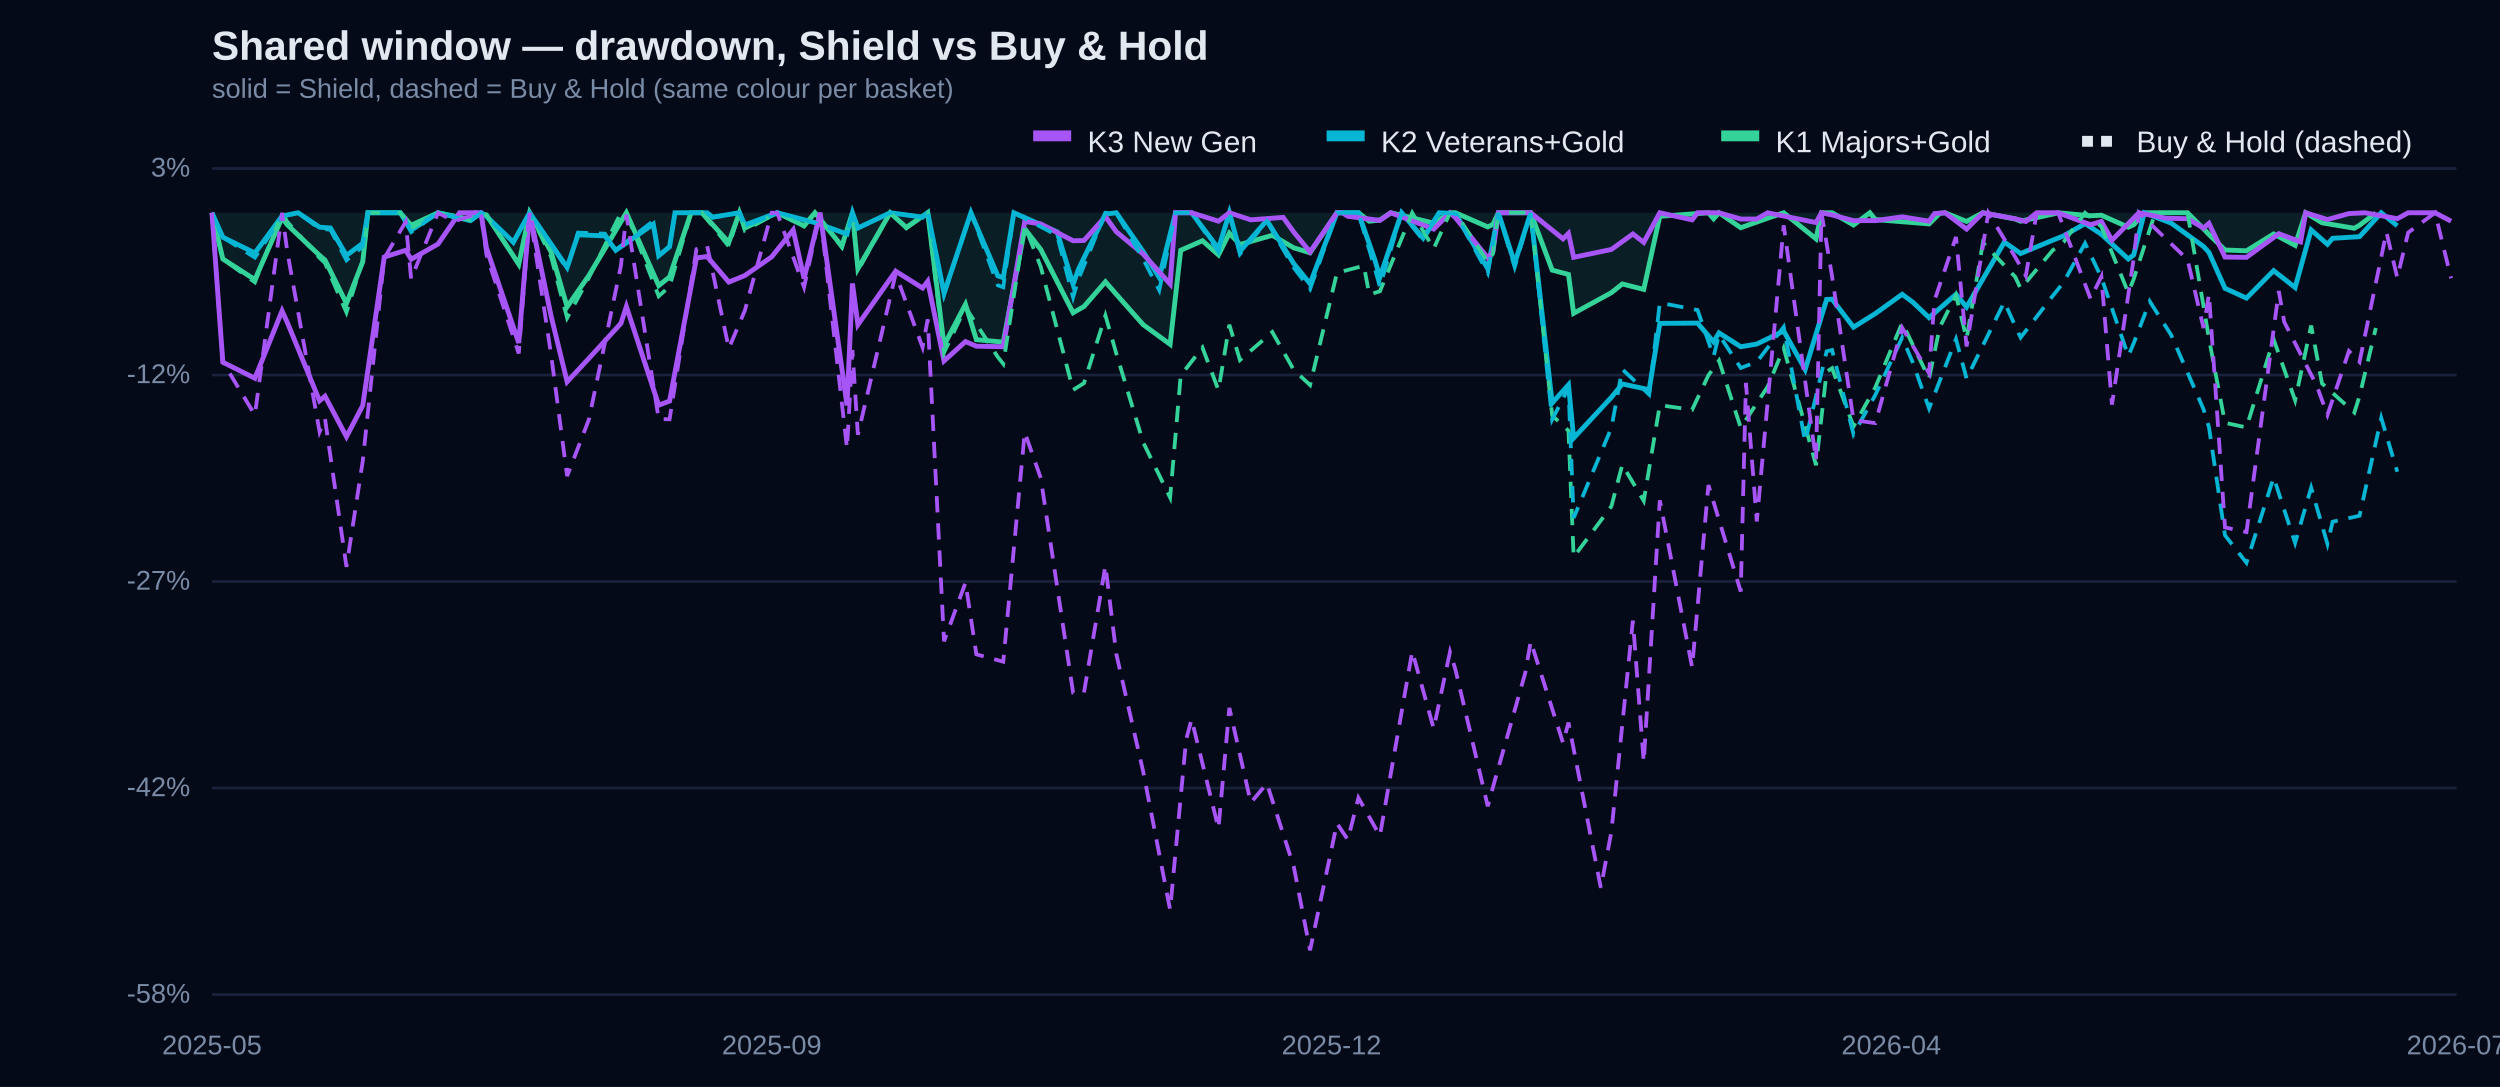
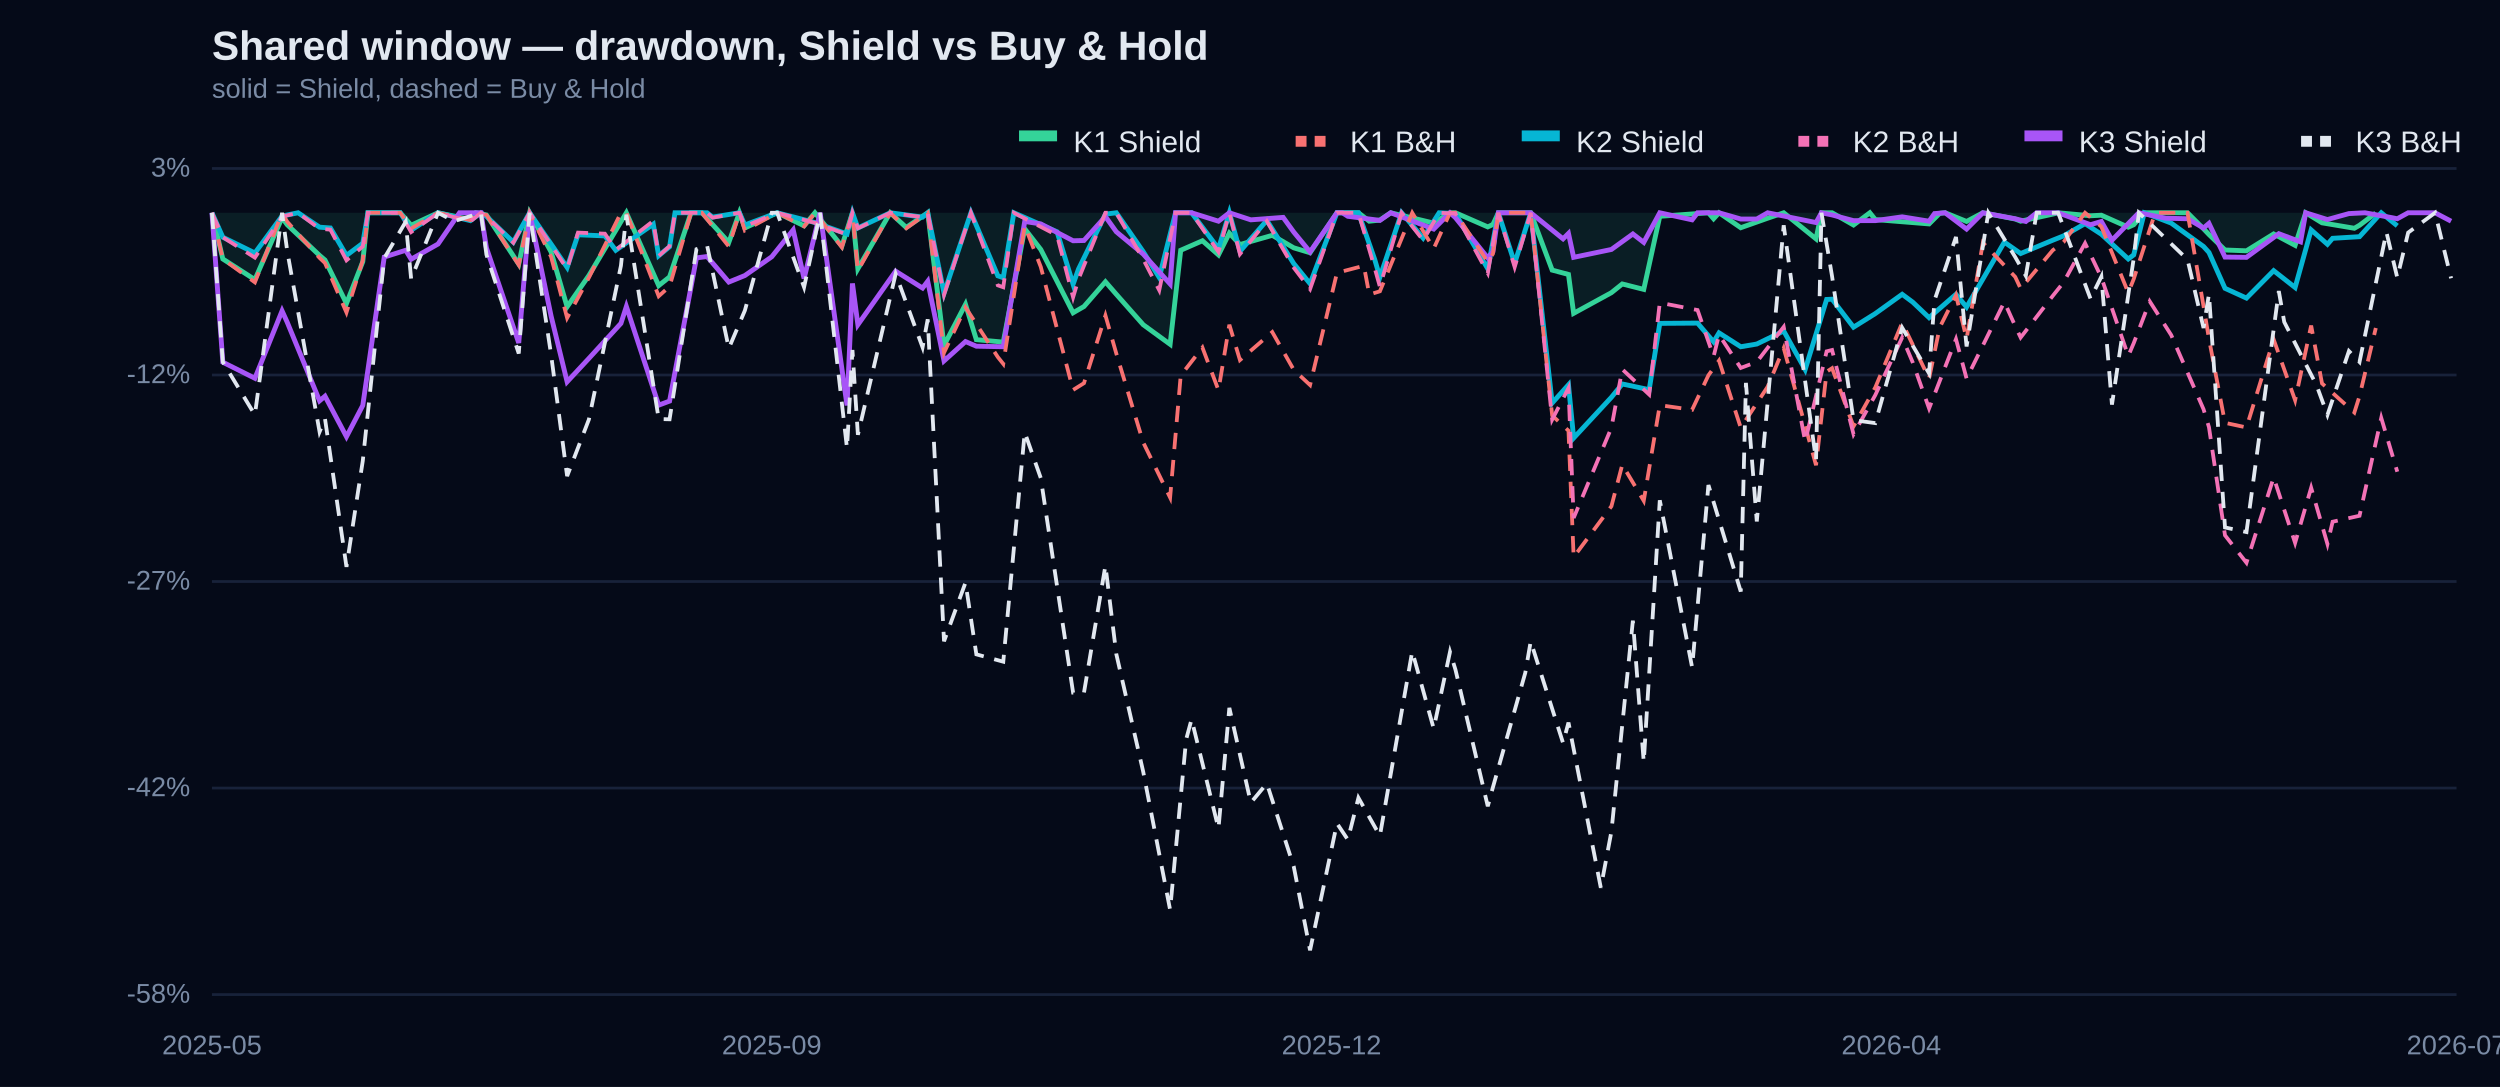
<svg xmlns="http://www.w3.org/2000/svg" width="920" height="400" viewBox="0 0 920 400" font-family="Plus Jakarta Sans,Segoe UI,Arial,sans-serif">
  <rect width="920" height="400" fill="#050a18" />
  <text x="78" y="22" fill="#e2e8f0" font-size="15" font-weight="700">Shared window — drawdown, Shield vs Buy &amp; Hold</text>
-   <text x="78" y="36" fill="#7a8ba5" font-size="10">solid = Shield, dashed = Buy &amp; Hold (same colour per basket)</text>
+   <text x="78" y="36" fill="#7a8ba5" font-size="10">solid = Shield, dashed = Buy &amp; Hold</text>
  <line x1="78" y1="366.0" x2="904" y2="366.0" stroke="#18223a" stroke-width="1" />
  <text x="70" y="369.0" fill="#7a8ba5" font-size="10" text-anchor="end">-58%</text>
  <line x1="78" y1="290.0" x2="904" y2="290.0" stroke="#18223a" stroke-width="1" />
  <text x="70" y="293.0" fill="#7a8ba5" font-size="10" text-anchor="end">-42%</text>
  <line x1="78" y1="214.0" x2="904" y2="214.0" stroke="#18223a" stroke-width="1" />
  <text x="70" y="217.0" fill="#7a8ba5" font-size="10" text-anchor="end">-27%</text>
  <line x1="78" y1="138.0" x2="904" y2="138.0" stroke="#18223a" stroke-width="1" />
  <text x="70" y="141.0" fill="#7a8ba5" font-size="10" text-anchor="end">-12%</text>
  <line x1="78" y1="62.0" x2="904" y2="62.0" stroke="#18223a" stroke-width="1" />
  <text x="70" y="65.0" fill="#7a8ba5" font-size="10" text-anchor="end">3%</text>
  <text x="78.0" y="388" fill="#7a8ba5" font-size="10" text-anchor="middle">2025-05</text>
  <text x="284.0" y="388" fill="#7a8ba5" font-size="10" text-anchor="middle">2025-09</text>
  <text x="490.0" y="388" fill="#7a8ba5" font-size="10" text-anchor="middle">2025-12</text>
  <text x="696.0" y="388" fill="#7a8ba5" font-size="10" text-anchor="middle">2026-04</text>
  <text x="904.0" y="388" fill="#7a8ba5" font-size="10" text-anchor="middle">2026-07</text>
  <polygon points="78.0,78.3 78.0,78.3 82.0,95.3 93.8,102.9 103.8,80.1 105.7,82.7 117.6,94.0 119.6,95.7 127.5,111.7 133.5,96.3 135.4,78.3 147.3,78.3 151.3,82.9 161.2,78.3 173.1,80.8 175.1,78.3 179.0,79.1 190.9,97.2 194.9,78.3 202.8,92.7 208.7,112.9 216.7,101.4 228.5,81.6 230.5,78.3 242.4,105.1 246.4,101.9 254.3,78.3 258.3,78.3 268.2,89.2 272.1,78.3 274.1,83.9 286.0,78.3 295.9,83.1 299.9,78.3 309.8,90.6 313.7,78.3 315.7,98.9 327.6,78.3 333.5,83.7 341.4,78.3 347.4,127.1 355.3,112.0 359.3,125.0 369.2,125.9 377.1,84.2 383.0,91.8 394.9,115.1 398.9,112.8 406.8,103.7 410.8,108.3 420.7,119.5 430.6,126.7 434.5,92.1 442.5,88.6 448.4,93.8 452.4,85.8 456.3,90.0 468.2,86.6 476.1,91.2 482.1,93.0 492.0,78.3 499.9,78.3 503.9,81.4 507.8,81.0 511.8,78.3 527.6,82.1 533.6,78.3 535.6,78.3 547.5,83.5 549.4,82.6 551.4,78.3 563.3,78.3 571.2,99.4 577.2,101.0 579.1,115.3 593.0,107.7 597.0,104.5 604.9,106.5 610.8,79.6 628.7,78.3 630.6,80.5 632.6,78.3 640.6,83.8 650.5,80.3 656.4,78.3 668.3,87.9 670.3,78.3 674.2,78.3 682.1,82.8 688.1,78.3 690.1,80.8 709.9,82.4 713.8,78.5 715.8,78.3 723.7,81.5 729.7,78.3 741.6,80.6 743.6,81.4 755.4,78.8 757.4,78.3 769.3,79.4 773.3,79.2 783.2,83.6 785.2,82.7 789.1,78.3 805.0,78.3 810.9,84.2 812.9,86.3 818.8,92.0 826.7,92.3 836.7,86.1 844.6,90.3 848.5,78.3 854.5,82.0 866.4,84.0 868.3,82.9 874.3,78.4 874.3,78.3" fill="#34d399" opacity="0.10" />
  <polyline points="78.0,78.3 82.0,95.3 93.8,102.9 103.8,80.1 105.7,82.7 117.6,94.0 119.6,95.7 127.5,111.7 133.5,96.3 135.4,78.3 147.3,78.3 151.3,82.9 161.2,78.3 173.1,80.8 175.1,78.3 179.0,79.1 190.9,97.2 194.9,78.3 202.8,92.7 208.7,112.9 216.7,101.4 228.5,81.6 230.5,78.3 242.4,105.1 246.4,101.9 254.3,78.3 258.3,78.3 268.2,89.2 272.1,78.3 274.1,83.9 286.0,78.3 295.9,83.1 299.9,78.3 309.8,90.6 313.7,78.3 315.7,98.9 327.6,78.3 333.5,83.7 341.4,78.3 347.4,127.1 355.3,112.0 359.3,125.0 369.2,125.9 377.1,84.2 383.0,91.8 394.9,115.1 398.9,112.8 406.8,103.7 410.8,108.3 420.7,119.5 430.6,126.7 434.5,92.1 442.5,88.6 448.4,93.8 452.4,85.8 456.3,90.0 468.2,86.6 476.1,91.2 482.1,93.0 492.0,78.3 499.9,78.3 503.9,81.4 507.8,81.0 511.8,78.3 527.6,82.1 533.6,78.3 535.6,78.3 547.5,83.5 549.4,82.6 551.4,78.3 563.3,78.3 571.2,99.4 577.2,101.0 579.1,115.3 593.0,107.7 597.0,104.5 604.9,106.5 610.8,79.6 628.7,78.3 630.6,80.5 632.6,78.3 640.6,83.8 650.5,80.3 656.4,78.3 668.3,87.9 670.3,78.3 674.2,78.3 682.1,82.8 688.1,78.3 690.1,80.8 709.9,82.4 713.8,78.5 715.8,78.3 723.7,81.5 729.7,78.3 741.6,80.6 743.6,81.4 755.4,78.8 757.4,78.3 769.3,79.4 773.3,79.2 783.2,83.6 785.2,82.7 789.1,78.3 805.0,78.3 810.9,84.2 812.9,86.3 818.8,92.0 826.7,92.3 836.7,86.1 844.6,90.3 848.5,78.3 854.5,82.0 866.4,84.0 868.3,82.9 874.3,78.4" fill="none" stroke="#34d399" stroke-width="1.8" />
  <polyline points="78.0,78.3 82.0,87.3 93.8,93.1 103.8,79.5 109.7,78.3 117.6,83.6 121.6,83.9 127.5,94.0 133.5,89.5 135.4,78.3 147.3,78.3 151.3,84.7 161.2,78.3 173.1,81.2 177.0,78.3 179.0,79.6 188.9,89.1 194.9,78.3 208.7,98.4 212.7,86.4 222.6,86.8 226.6,92.1 240.4,82.5 242.4,94.1 246.4,90.8 248.4,78.3 260.2,78.3 262.2,79.9 272.1,78.3 274.1,82.8 286.0,78.3 299.9,81.9 311.7,86.1 313.7,78.3 315.7,83.9 327.6,78.3 339.5,79.9 341.4,78.3 347.4,107.9 357.3,78.3 367.2,101.5 369.2,102.2 373.1,78.3 389.0,85.3 394.9,104.6 396.9,99.0 406.8,78.8 410.8,78.3 420.7,92.6 426.6,102.1 432.6,78.3 438.5,78.3 448.4,91.5 452.4,78.3 456.3,92.5 466.2,81.1 476.1,97.0 482.1,104.4 492.0,78.3 499.9,78.3 505.9,95.5 507.8,102.0 515.8,78.3 523.7,87.6 529.6,78.3 535.6,78.6 547.5,98.9 551.4,78.3 557.4,96.9 563.3,78.3 571.2,148.3 577.2,141.6 579.1,161.2 593.0,146.2 597.0,141.3 606.9,143.4 610.8,119.0 624.7,118.9 630.6,125.8 632.6,122.5 640.6,127.6 646.5,126.6 656.4,121.8 664.3,136.0 672.2,110.2 674.2,110.1 682.1,120.4 690.1,115.4 700.0,108.3 703.9,111.2 709.9,116.9 719.8,108.3 723.7,113.0 737.6,89.1 741.6,91.9 743.6,93.3 755.4,88.4 759.4,86.8 767.3,82.3 773.3,86.2 783.2,95.3 785.2,93.8 789.1,78.3 799.0,82.1 810.9,90.7 812.9,92.9 818.8,106.1 826.7,109.7 836.7,99.6 844.6,105.8 850.5,84.6 856.5,89.9 858.4,87.7 868.3,87.1 876.3,78.3 882.2,83.1" fill="none" stroke="#06b6d4" stroke-width="1.8" />
  <polyline points="78.0,78.3 82.0,133.3 93.8,139.2 103.8,114.4 105.7,118.6 117.6,147.5 119.6,145.8 127.5,160.7 133.5,149.2 141.4,94.6 149.3,92.1 151.3,95.4 161.2,89.8 169.1,78.3 177.0,78.3 179.0,91.2 190.9,126.2 194.9,78.3 202.8,116.3 208.7,140.5 216.7,131.9 228.5,119.0 230.5,112.8 242.4,149.1 246.4,147.6 256.3,94.9 260.2,94.4 268.2,103.8 274.1,101.4 284.0,94.5 291.9,84.6 295.9,102.5 301.8,78.3 311.7,149.2 313.7,104.3 315.7,119.5 329.6,99.8 339.5,106.0 341.4,103.5 347.4,132.8 355.3,125.7 359.3,127.4 369.2,127.6 377.1,81.5 383.0,82.4 394.9,88.6 398.9,88.5 406.8,79.7 410.8,85.3 420.7,93.5 430.6,104.5 432.6,78.3 438.5,78.3 448.4,81.4 452.4,78.3 460.3,80.9 472.2,80.0 476.1,85.4 482.1,92.7 492.0,78.3 494.0,78.3 496.0,79.6 507.8,81.1 511.8,78.3 527.6,84.3 533.6,78.3 535.6,80.1 547.5,94.9 549.4,92.6 551.4,78.3 563.3,78.3 575.2,87.9 577.2,85.9 579.1,94.7 593.0,91.8 600.9,86.1 604.9,89.2 610.8,78.3 622.7,80.9 624.7,78.3 632.6,78.3 640.6,80.6 646.5,80.6 650.5,78.3 668.3,81.9 670.3,78.3 674.2,79.1 682.1,81.2 690.1,81.2 700.0,79.8 709.9,81.4 711.9,78.6 715.8,78.3 723.7,84.3 729.7,78.3 741.6,80.5 745.5,81.5 749.5,78.3 757.4,78.3 769.3,82.7 773.3,81.5 777.2,88.4 787.1,78.3 797.0,80.3 805.0,80.5 810.9,83.9 812.9,82.2 818.8,94.6 826.7,94.7 838.6,86.0 846.6,89.0 848.5,78.3 856.5,80.8 864.4,78.6 870.3,78.3 880.2,80.1 882.2,80.5 886.2,78.3 896.1,78.3 902.0,81.4" fill="none" stroke="#a855f7" stroke-width="1.8" />
-   <polyline points="78.0,78.3 82.0,95.3 93.8,103.9 103.8,78.3 105.7,81.6 117.6,94.9 119.6,96.8 127.5,115.0 133.5,95.8 135.4,78.3 147.3,78.3 151.3,84.1 161.2,78.3 173.1,81.0 175.1,78.3 179.0,79.1 190.9,97.5 194.9,78.3 202.8,94.5 208.7,117.0 216.7,102.2 228.5,78.3 230.5,78.3 242.4,109.0 246.4,105.4 254.3,78.3 258.3,78.3 268.2,90.7 272.1,78.3 274.1,84.8 286.0,78.3 295.9,83.3 299.9,78.3 309.8,91.0 313.7,78.3 315.7,99.6 327.6,78.3 333.5,84.0 341.4,78.3 347.4,129.8 355.3,113.1 367.2,131.4 369.2,133.9 377.1,83.1 383.0,98.2 394.9,143.5 398.9,141.0 406.8,116.1 410.8,130.1 420.7,162.8 430.6,183.1 434.5,138.2 442.5,127.9 448.4,143.6 452.4,119.5 456.3,132.5 468.2,122.2 476.1,136.1 482.1,141.7 492.0,100.4 501.9,97.8 503.9,108.4 507.8,107.2 519.7,78.3 527.6,91.5 533.6,78.3 535.6,78.3 547.5,96.4 549.4,93.4 551.4,78.3 563.3,78.3 571.2,152.9 577.2,158.5 579.1,205.0 593.0,186.3 597.0,171.0 604.9,184.3 610.8,149.1 622.7,150.8 628.7,138.1 632.6,132.7 640.6,157.4 650.5,142.3 656.4,128.1 668.3,171.2 672.2,136.8 674.2,135.5 682.1,156.9 690.1,142.6 700.0,118.8 709.9,139.3 713.8,120.5 719.8,108.6 723.7,124.7 729.7,89.3 741.6,101.9 743.6,106.2 755.4,92.1 759.4,89.1 767.3,78.3 773.3,83.4 783.2,107.7 785.2,102.7 793.1,78.3 805.0,78.3 810.9,112.7 812.9,124.7 818.8,155.6 826.7,157.3 836.7,124.9 844.6,147.3 850.5,119.8 854.5,141.1 866.4,151.8 868.3,145.8 874.3,120.7" fill="none" stroke="#34d399" stroke-width="1.4" stroke-dasharray="6 4" />
-   <polyline points="78.0,78.3 82.0,87.3 93.8,94.8 103.8,79.7 109.7,78.3 117.6,84.2 121.6,84.5 127.5,95.8 133.5,90.7 135.4,78.3 147.3,78.3 151.3,85.4 161.2,78.3 173.1,81.5 177.0,78.3 179.0,79.6 188.9,89.3 194.9,78.3 208.7,99.0 212.7,85.6 222.6,86.0 226.6,92.0 240.4,81.3 242.4,94.2 246.4,90.6 248.4,78.3 260.2,78.3 262.2,80.1 272.1,78.3 274.1,83.3 286.0,78.3 299.9,82.0 311.7,86.3 313.7,78.3 315.7,84.0 327.6,78.3 339.5,79.9 341.4,78.3 347.4,108.5 357.3,78.3 367.2,105.0 369.2,105.7 373.1,78.3 389.0,86.6 394.9,109.4 396.9,102.7 406.8,78.3 410.8,78.3 420.7,95.4 426.6,106.8 432.6,78.3 438.5,78.3 448.4,92.7 452.4,78.3 456.3,93.5 466.2,81.4 476.1,98.5 482.1,106.4 492.0,78.3 499.9,78.3 505.9,98.7 507.8,105.5 515.8,78.3 523.7,88.4 529.6,78.3 535.6,78.6 547.5,100.5 551.4,78.3 557.4,98.3 563.3,78.3 571.2,154.4 577.2,142.8 579.1,190.6 593.0,157.4 597.0,135.9 606.9,145.2 610.8,111.4 624.7,114.1 630.6,131.2 632.6,123.2 640.6,135.4 646.5,133.2 656.4,120.3 664.3,162.5 672.2,129.3 674.2,128.8 682.1,159.8 690.1,145.4 700.0,124.2 703.9,133.4 709.9,150.3 719.8,124.8 723.7,139.3 737.6,111.1 741.6,120.0 743.6,124.2 755.4,108.9 759.4,103.9 767.3,89.5 773.3,102.1 783.2,131.0 785.2,126.3 791.1,110.9 799.0,123.3 810.9,150.6 812.9,157.2 818.8,197.0 826.7,207.1 836.7,175.7 844.6,199.8 850.5,179.5 856.5,200.2 858.4,192.0 868.3,189.8 876.3,153.8 882.2,173.6" fill="none" stroke="#06b6d4" stroke-width="1.4" stroke-dasharray="6 4" />
-   <polyline points="78.0,78.3 82.0,133.2 93.8,152.7 103.8,78.3 105.7,92.4 117.6,158.9 119.6,154.1 127.5,208.6 133.5,169.6 141.4,95.0 149.3,81.6 151.3,102.6 161.2,78.3 167.1,81.4 177.0,78.3 179.0,93.7 190.9,130.1 194.9,78.3 202.8,130.5 208.7,175.2 216.7,154.4 228.5,97.8 230.5,79.0 242.4,154.2 246.4,154.3 256.3,91.7 260.2,90.3 268.2,128.2 274.1,114.3 284.0,78.3 286.0,78.3 295.9,105.7 301.8,78.3 311.7,165.0 313.7,128.8 315.7,160.0 329.6,100.8 339.5,127.8 341.4,117.5 347.4,236.0 355.3,214.4 359.3,240.8 369.2,243.5 377.1,159.1 383.0,175.9 394.9,254.9 398.9,254.9 406.8,208.1 410.8,240.7 420.7,284.0 430.6,334.8 436.5,272.1 438.5,264.7 448.4,304.9 452.4,260.5 460.3,295.4 466.2,288.3 476.1,318.9 482.1,349.7 492.0,303.0 496.0,309.0 499.9,293.6 507.8,307.6 519.7,239.7 527.6,268.1 533.6,239.9 535.6,246.4 547.5,296.7 549.4,289.7 561.3,247.6 563.3,236.0 575.2,273.4 577.2,265.9 589.1,326.7 593.0,306.0 600.9,228.4 604.9,280.5 610.8,184.1 622.7,245.6 628.7,178.5 640.6,217.7 642.5,140.9 646.5,191.9 656.4,82.9 668.3,169.4 670.3,78.3 674.2,101.7 682.1,154.6 690.1,155.7 700.0,120.6 709.9,137.4 711.9,110.5 719.8,87.2 723.7,127.5 731.7,78.3 741.6,94.6 745.5,101.5 749.5,78.3 757.4,78.3 769.3,109.9 773.3,101.8 777.2,148.9 785.2,95.1 787.1,78.3 805.0,95.5 810.9,120.7 812.9,108.2 818.8,194.1 826.7,195.8 838.6,107.1 840.6,118.5 852.5,141.8 856.5,152.7 864.4,129.2 868.3,133.2 878.2,85.4 882.2,102.2 886.2,85.6 896.1,78.3 902.0,102.4" fill="none" stroke="#a855f7" stroke-width="1.4" stroke-dasharray="6 4" />
-   <rect x="380.2" y="48" width="14" height="4" fill="#a855f7" />
-   <text x="400.2" y="56" fill="#e2e8f0" font-size="11">K3 New Gen</text>
-   <rect x="488.2" y="48" width="14" height="4" fill="#06b6d4" />
-   <text x="508.2" y="56" fill="#e2e8f0" font-size="11">K2 Veterans+Gold</text>
-   <rect x="633.4" y="48" width="14" height="4" fill="#34d399" />
-   <text x="653.4" y="56" fill="#e2e8f0" font-size="11">K1 Majors+Gold</text>
-   <line x1="766.2" y1="52" x2="780.2" y2="52" stroke="#e2e8f0" stroke-width="4" stroke-dasharray="4 3" />
-   <text x="786.2" y="56" fill="#e2e8f0" font-size="11">Buy &amp; Hold (dashed)</text>
+   <polyline points="78.0,78.3 82.0,95.3 93.8,103.9 103.8,78.3 105.7,81.6 117.6,94.9 119.6,96.8 127.5,115.0 133.5,95.8 135.4,78.3 147.3,78.3 151.3,84.1 161.2,78.3 173.1,81.0 175.1,78.3 179.0,79.1 190.9,97.5 194.9,78.3 202.8,94.5 208.7,117.0 216.7,102.2 228.5,78.3 230.5,78.3 242.4,109.0 246.4,105.4 254.3,78.3 258.3,78.3 268.2,90.7 272.1,78.3 274.1,84.8 286.0,78.3 295.9,83.3 299.9,78.3 309.8,91.0 313.7,78.3 315.7,99.6 327.6,78.3 333.5,84.0 341.4,78.3 347.4,129.8 355.3,113.1 367.2,131.4 369.2,133.9 377.1,83.1 383.0,98.2 394.9,143.5 398.9,141.0 406.8,116.1 410.8,130.1 420.7,162.8 430.6,183.1 434.5,138.2 442.5,127.9 448.4,143.6 452.4,119.5 456.3,132.5 468.2,122.2 476.1,136.1 482.1,141.7 492.0,100.4 501.9,97.8 503.9,108.4 507.8,107.2 519.7,78.3 527.6,91.5 533.6,78.3 535.6,78.3 547.5,96.4 549.4,93.4 551.4,78.3 563.3,78.3 571.2,152.9 577.2,158.5 579.1,205.0 593.0,186.3 597.0,171.0 604.9,184.3 610.8,149.1 622.7,150.8 628.7,138.1 632.6,132.7 640.6,157.4 650.5,142.3 656.4,128.1 668.3,171.2 672.2,136.8 674.2,135.5 682.1,156.9 690.1,142.6 700.0,118.8 709.9,139.3 713.8,120.5 719.8,108.6 723.7,124.7 729.7,89.3 741.6,101.9 743.6,106.2 755.4,92.1 759.4,89.1 767.3,78.3 773.3,83.4 783.2,107.7 785.2,102.7 793.1,78.3 805.0,78.3 810.9,112.7 812.9,124.7 818.8,155.6 826.7,157.3 836.7,124.9 844.6,147.3 850.5,119.8 854.5,141.1 866.4,151.8 868.3,145.8 874.3,120.7" fill="none" stroke="#f87171" stroke-width="1.4" stroke-dasharray="6 4" />
+   <polyline points="78.0,78.3 82.0,87.3 93.8,94.8 103.8,79.7 109.7,78.3 117.6,84.2 121.6,84.5 127.5,95.8 133.5,90.7 135.4,78.3 147.3,78.3 151.3,85.4 161.2,78.3 173.1,81.5 177.0,78.3 179.0,79.6 188.9,89.3 194.9,78.3 208.7,99.0 212.7,85.6 222.6,86.0 226.6,92.0 240.4,81.3 242.4,94.2 246.4,90.6 248.4,78.3 260.2,78.3 262.2,80.1 272.1,78.3 274.1,83.3 286.0,78.3 299.9,82.0 311.7,86.3 313.7,78.3 315.7,84.0 327.6,78.3 339.5,79.9 341.4,78.3 347.4,108.5 357.3,78.3 367.2,105.0 369.2,105.7 373.1,78.3 389.0,86.6 394.9,109.4 396.9,102.7 406.8,78.3 410.8,78.3 420.7,95.4 426.6,106.8 432.6,78.3 438.5,78.3 448.4,92.7 452.4,78.3 456.3,93.5 466.2,81.4 476.1,98.5 482.1,106.4 492.0,78.3 499.9,78.3 505.9,98.7 507.8,105.5 515.8,78.3 523.7,88.4 529.6,78.3 535.6,78.6 547.5,100.5 551.4,78.3 557.4,98.3 563.3,78.3 571.2,154.4 577.2,142.8 579.1,190.6 593.0,157.4 597.0,135.9 606.9,145.2 610.8,111.4 624.7,114.1 630.6,131.2 632.6,123.2 640.6,135.4 646.5,133.2 656.4,120.3 664.3,162.5 672.2,129.3 674.2,128.8 682.1,159.8 690.1,145.4 700.0,124.2 703.9,133.4 709.9,150.3 719.8,124.8 723.7,139.3 737.6,111.1 741.6,120.0 743.6,124.2 755.4,108.9 759.4,103.9 767.3,89.5 773.3,102.1 783.2,131.0 785.2,126.3 791.1,110.9 799.0,123.3 810.9,150.6 812.9,157.2 818.8,197.0 826.7,207.1 836.7,175.7 844.6,199.8 850.5,179.5 856.5,200.2 858.4,192.0 868.3,189.8 876.3,153.8 882.2,173.6" fill="none" stroke="#f472b6" stroke-width="1.4" stroke-dasharray="6 4" />
+   <polyline points="78.0,78.3 82.0,133.2 93.8,152.7 103.8,78.3 105.7,92.4 117.6,158.9 119.6,154.1 127.5,208.6 133.5,169.6 141.4,95.0 149.3,81.6 151.3,102.6 161.2,78.3 167.1,81.4 177.0,78.3 179.0,93.7 190.9,130.1 194.9,78.3 202.8,130.5 208.7,175.2 216.7,154.4 228.5,97.8 230.5,79.0 242.4,154.2 246.4,154.3 256.3,91.7 260.2,90.3 268.2,128.2 274.1,114.3 284.0,78.3 286.0,78.3 295.9,105.7 301.8,78.3 311.7,165.0 313.7,128.8 315.7,160.0 329.6,100.8 339.5,127.8 341.4,117.5 347.4,236.0 355.3,214.4 359.3,240.8 369.2,243.5 377.1,159.1 383.0,175.9 394.9,254.9 398.9,254.9 406.8,208.1 410.8,240.7 420.7,284.0 430.6,334.8 436.5,272.1 438.5,264.7 448.4,304.9 452.4,260.5 460.3,295.4 466.2,288.3 476.1,318.9 482.1,349.7 492.0,303.0 496.0,309.0 499.9,293.6 507.8,307.6 519.7,239.7 527.6,268.1 533.6,239.9 535.6,246.4 547.5,296.7 549.4,289.7 561.3,247.6 563.3,236.0 575.2,273.4 577.2,265.9 589.1,326.7 593.0,306.0 600.9,228.4 604.9,280.5 610.8,184.1 622.7,245.6 628.7,178.5 640.6,217.7 642.5,140.9 646.5,191.9 656.4,82.9 668.3,169.4 670.3,78.3 674.2,101.7 682.1,154.6 690.1,155.7 700.0,120.6 709.9,137.4 711.9,110.5 719.8,87.2 723.7,127.5 731.7,78.3 741.6,94.6 745.5,101.5 749.5,78.3 757.4,78.3 769.3,109.9 773.3,101.8 777.2,148.9 785.2,95.1 787.1,78.3 805.0,95.5 810.9,120.7 812.9,108.2 818.8,194.1 826.7,195.8 838.6,107.1 840.6,118.5 852.5,141.8 856.5,152.7 864.4,129.2 868.3,133.2 878.2,85.4 882.2,102.2 886.2,85.6 896.1,78.3 902.0,102.4" fill="none" stroke="#e2e8f0" stroke-width="1.4" stroke-dasharray="6 4" />
+   <rect x="375.0" y="48" width="14" height="4" fill="#34d399" />
+   <text x="395.0" y="56" fill="#e2e8f0" font-size="11">K1 Shield</text>
+   <line x1="476.8" y1="52" x2="490.8" y2="52" stroke="#f87171" stroke-width="4" stroke-dasharray="4 3" />
+   <text x="496.8" y="56" fill="#e2e8f0" font-size="11">K1 B&amp;H</text>
+   <rect x="560.0" y="48" width="14" height="4" fill="#06b6d4" />
+   <text x="580.0" y="56" fill="#e2e8f0" font-size="11">K2 Shield</text>
+   <line x1="661.8" y1="52" x2="675.8" y2="52" stroke="#f472b6" stroke-width="4" stroke-dasharray="4 3" />
+   <text x="681.8" y="56" fill="#e2e8f0" font-size="11">K2 B&amp;H</text>
+   <rect x="745.0" y="48" width="14" height="4" fill="#a855f7" />
+   <text x="765.0" y="56" fill="#e2e8f0" font-size="11">K3 Shield</text>
+   <line x1="846.8" y1="52" x2="860.8" y2="52" stroke="#e2e8f0" stroke-width="4" stroke-dasharray="4 3" />
+   <text x="866.8" y="56" fill="#e2e8f0" font-size="11">K3 B&amp;H</text>
</svg>
